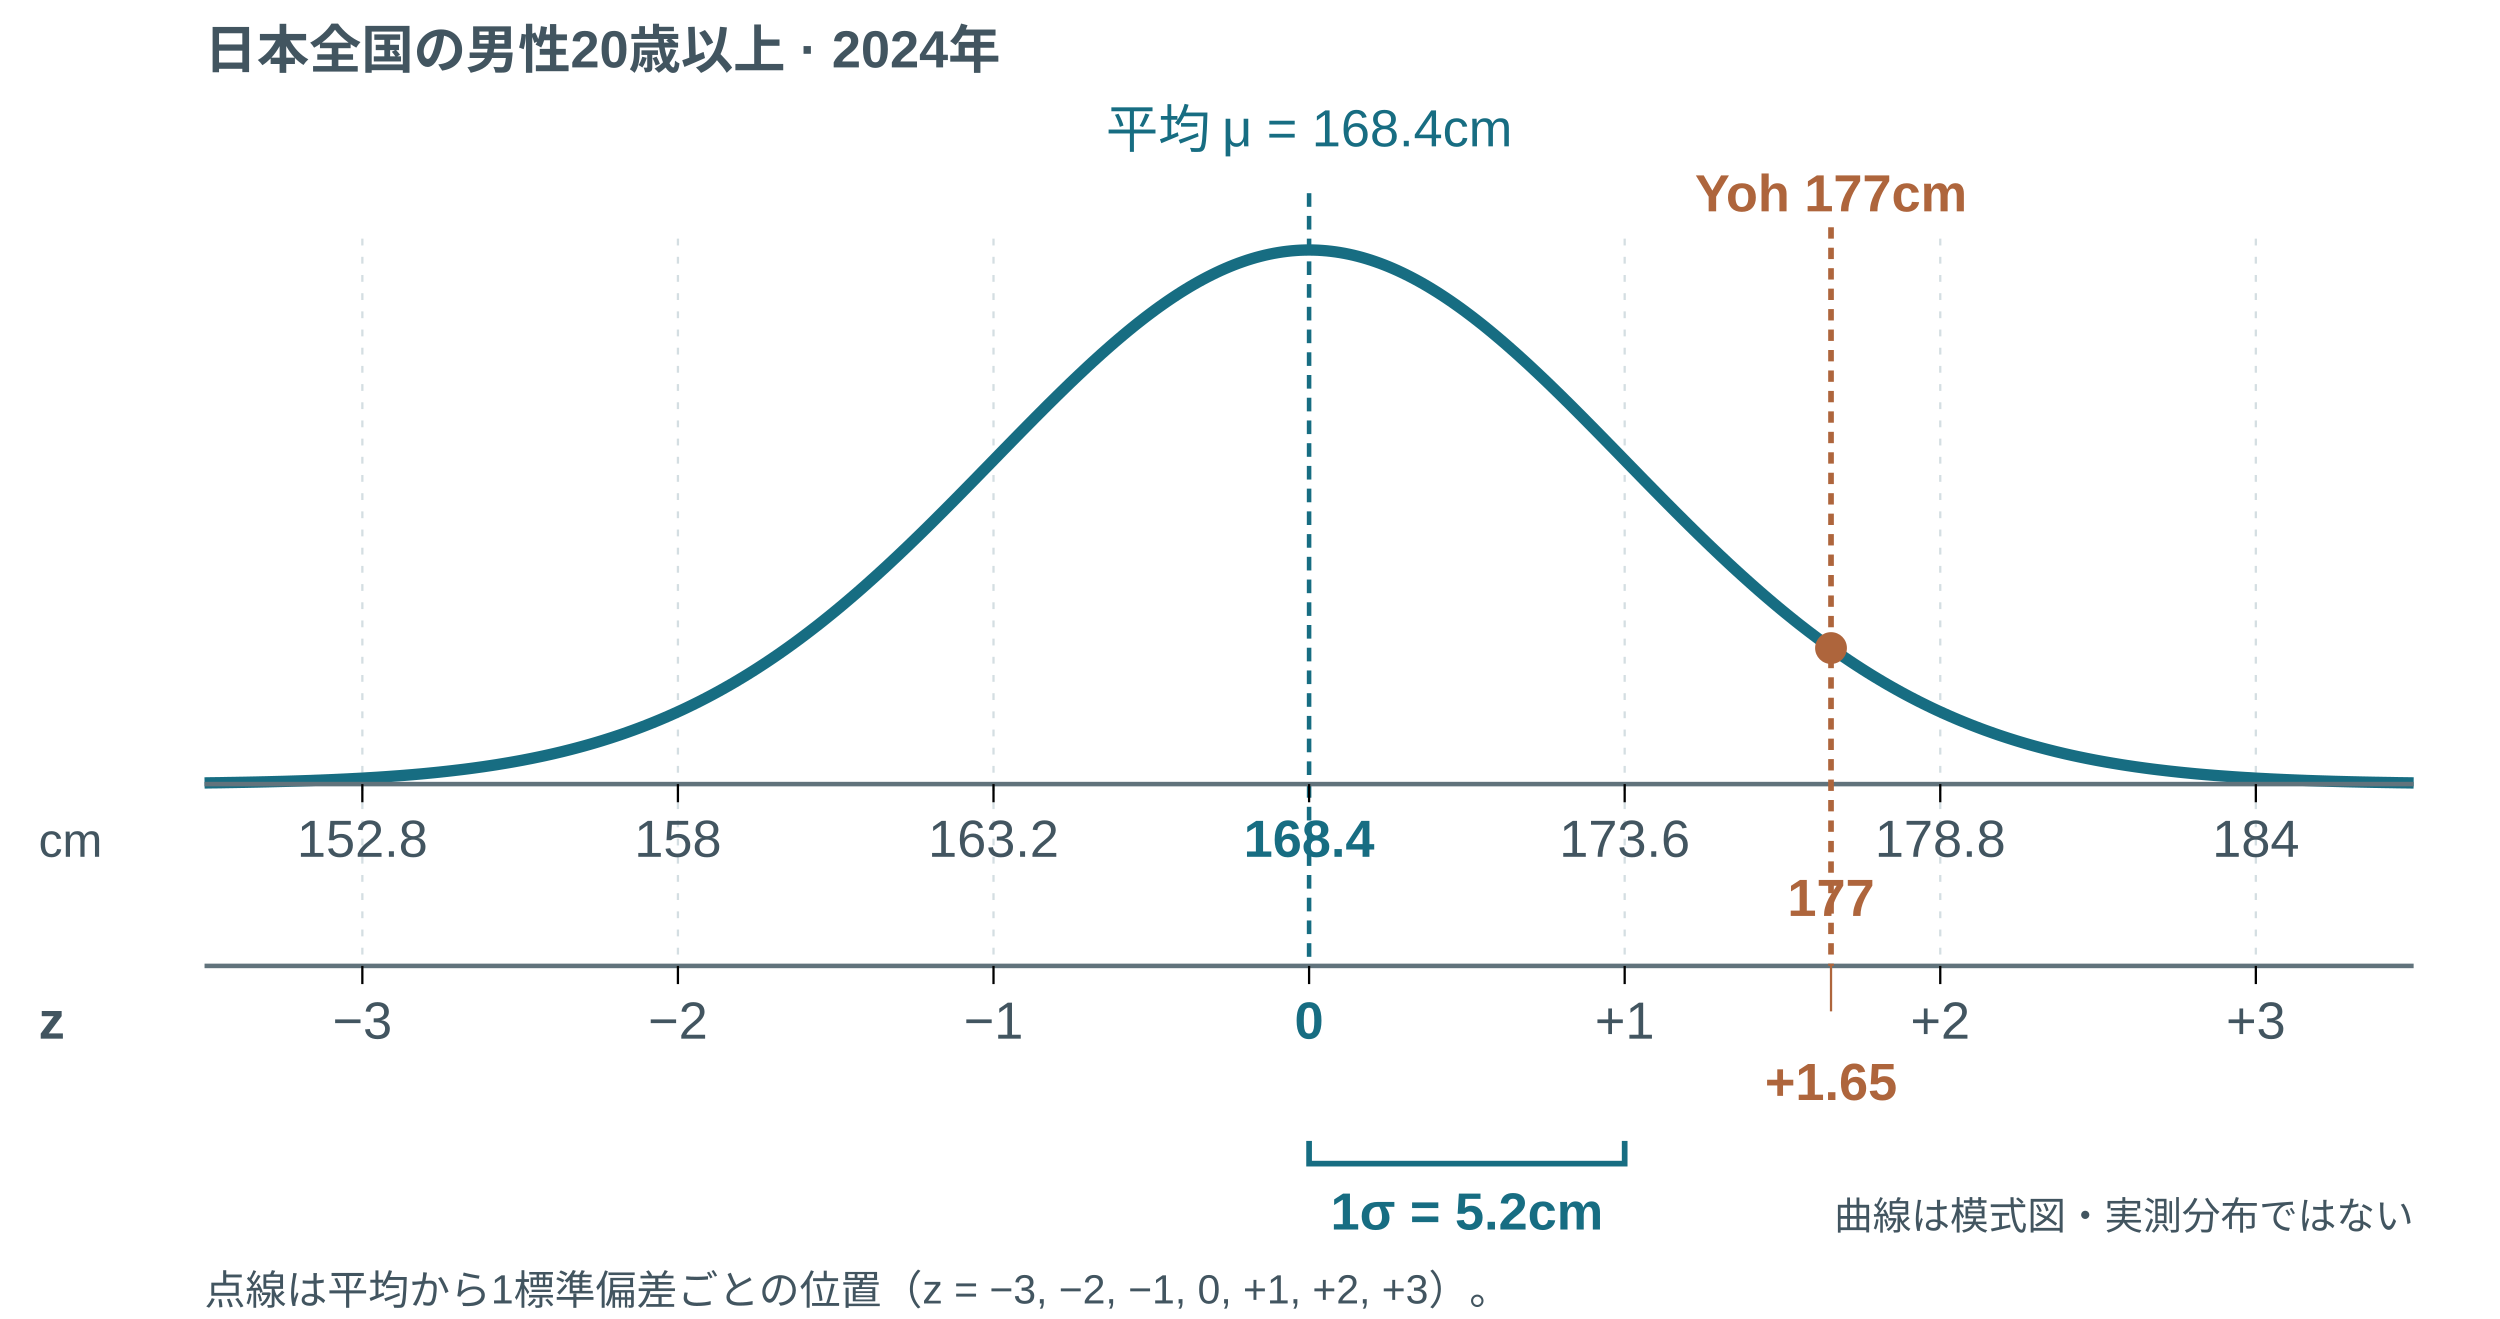
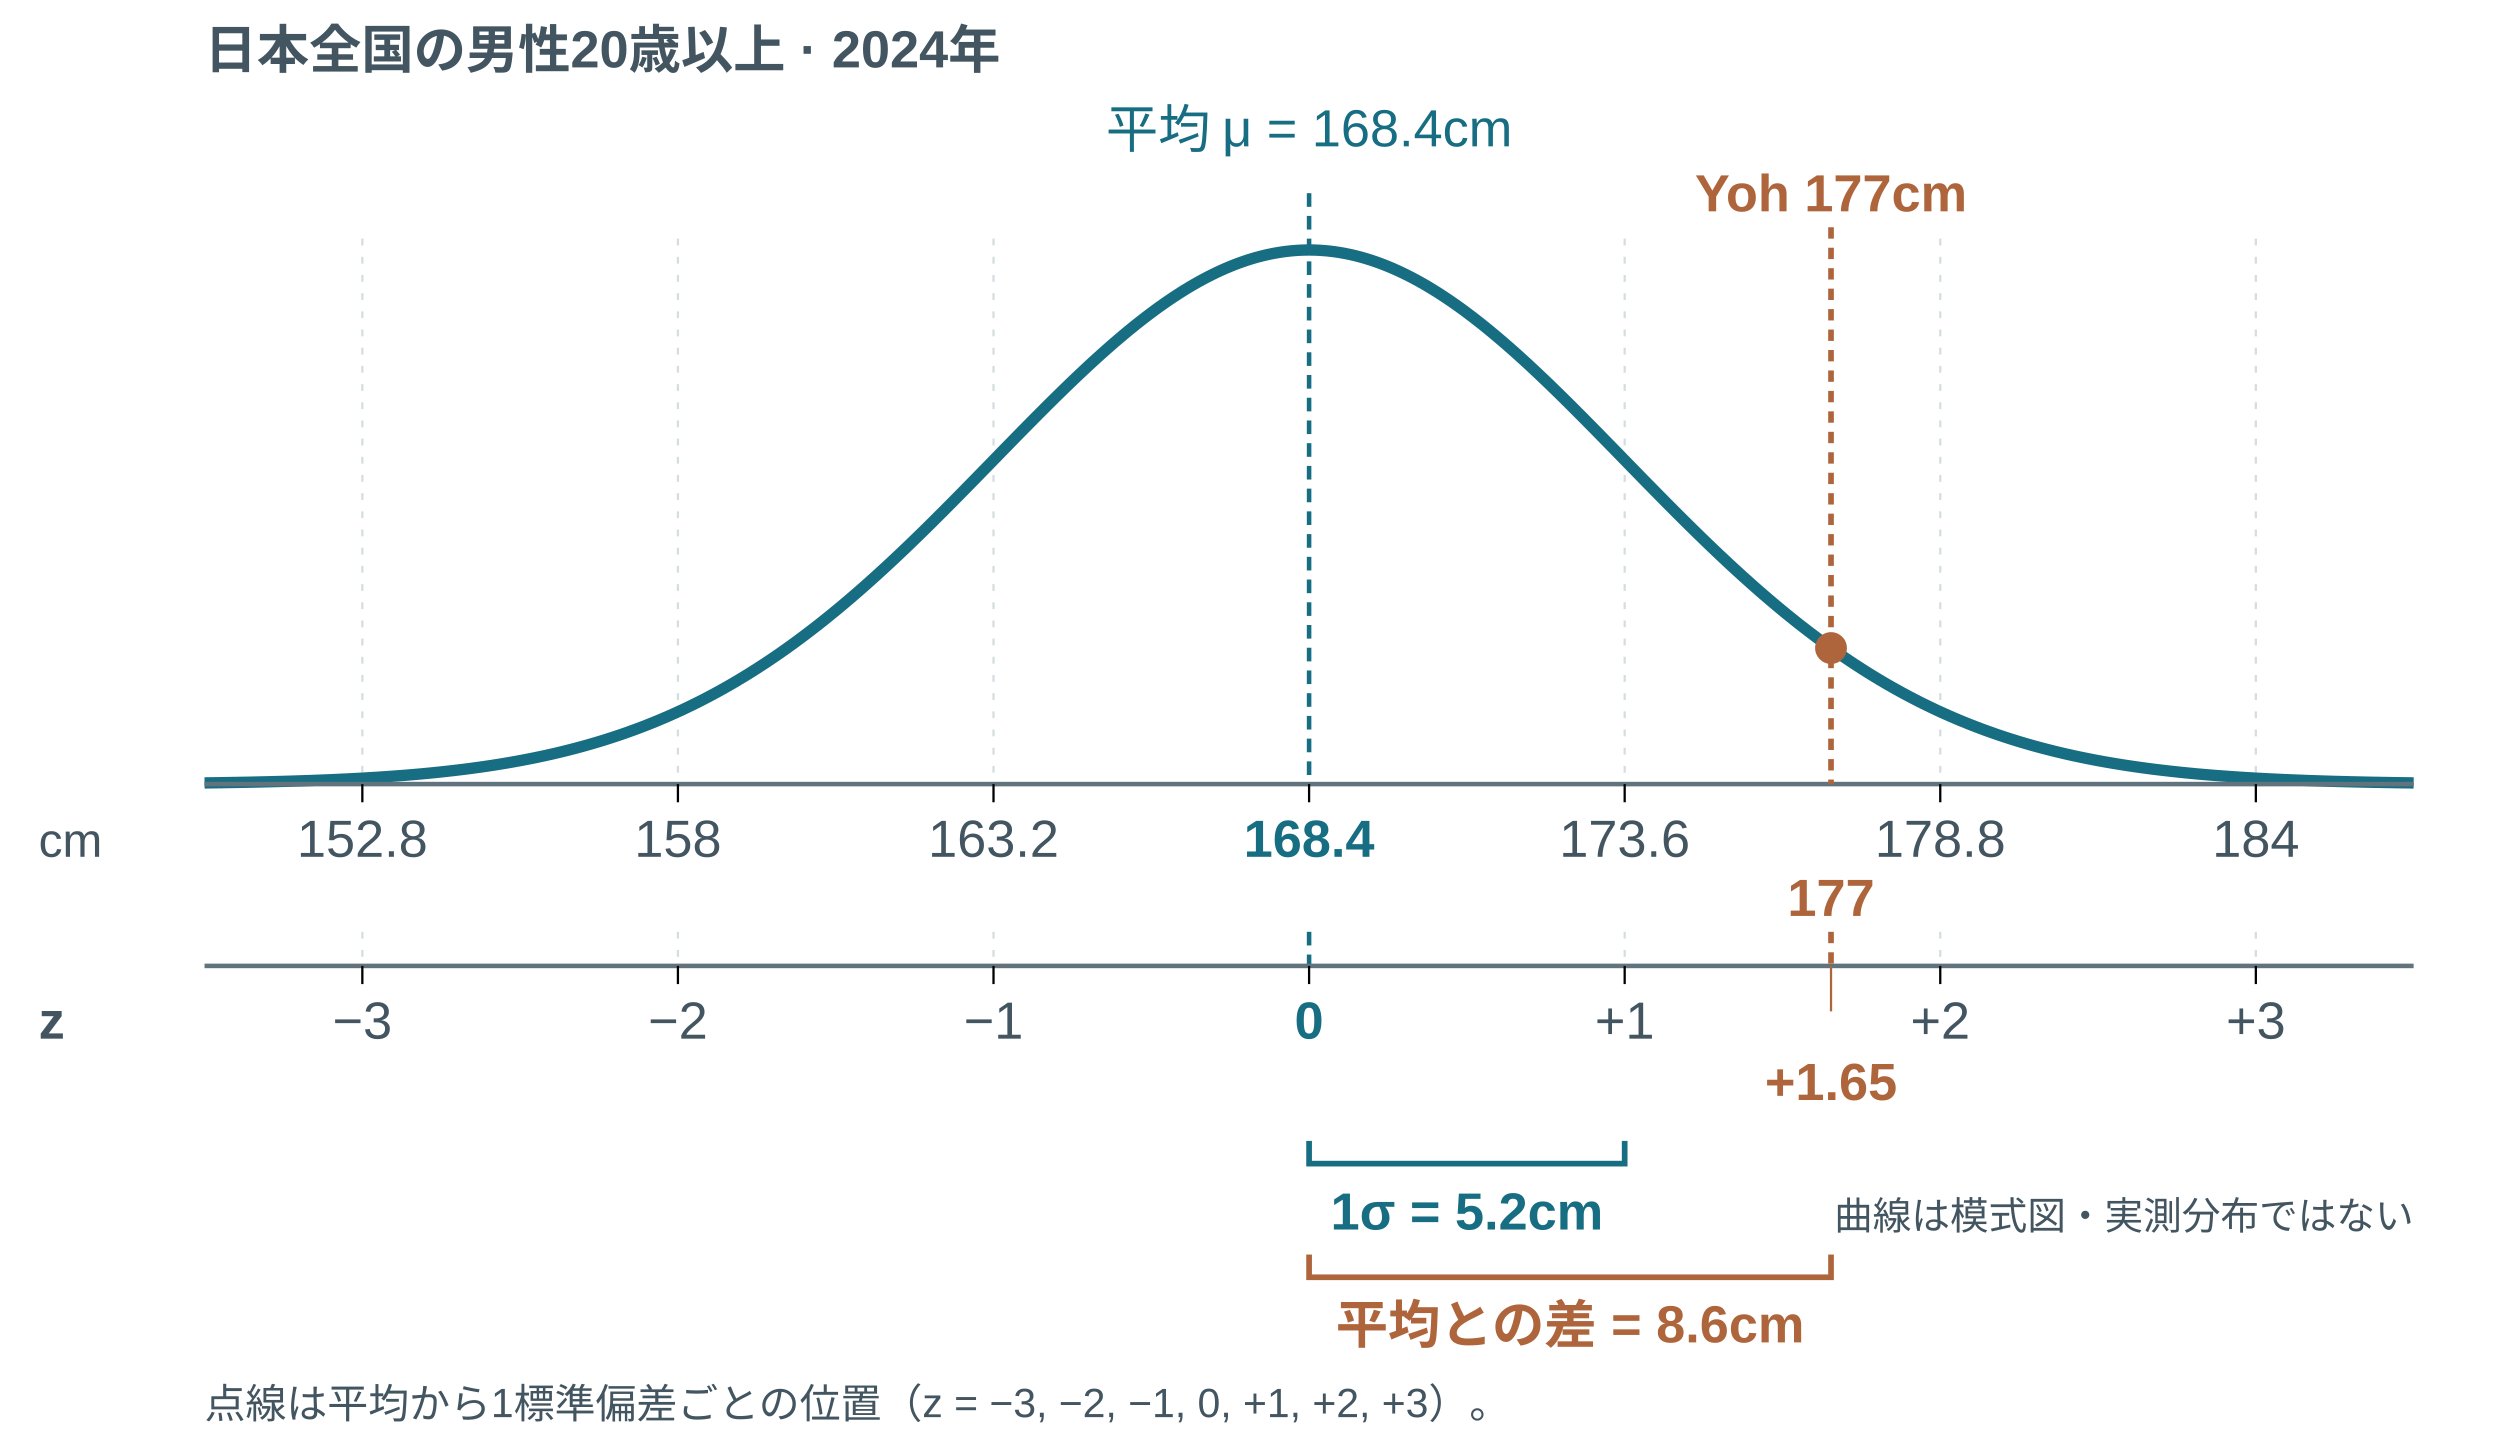
- <svg xmlns="http://www.w3.org/2000/svg" viewBox="0 0 1100 580" role="img" aria-labelledby="title desc">
+ <svg xmlns="http://www.w3.org/2000/svg" viewBox="0 0 1100 630" role="img" aria-labelledby="title desc">
  <g font-family="Arial,Hiragino Sans,sans-serif" fill="#425560" font-size="23">
    <text x="90" y="30" font-weight="bold">日本全国の男性20歳以上 · 2024年</text>
    <text x="576" y="65" text-anchor="middle" fill="#176d82">平均 μ = 168.4cm</text>
-     <line x1="159.429" x2="159.429" y1="105" y2="425" stroke="#d4dee2" stroke-width="1" stroke-dasharray="3 5" />
-     <line x1="298.286" x2="298.286" y1="105" y2="425" stroke="#d4dee2" stroke-width="1" stroke-dasharray="3 5" />
-     <line x1="437.143" x2="437.143" y1="105" y2="425" stroke="#d4dee2" stroke-width="1" stroke-dasharray="3 5" />
-     <line x1="576" x2="576" y1="85" y2="425" stroke="#176d82" stroke-width="2" stroke-dasharray="6 4" />
-     <line x1="714.857" x2="714.857" y1="105" y2="425" stroke="#d4dee2" stroke-width="1" stroke-dasharray="3 5" />
-     <line x1="853.714" x2="853.714" y1="105" y2="425" stroke="#d4dee2" stroke-width="1" stroke-dasharray="3 5" />
-     <line x1="992.571" x2="992.571" y1="105" y2="425" stroke="#d4dee2" stroke-width="1" stroke-dasharray="3 5" />
+     <g stroke="#d4dee2" stroke-width="1" stroke-dasharray="3 5">
+       <line x1="159.429" x2="159.429" y1="105" y2="345" />
+       <line x1="159.429" x2="159.429" y1="410" y2="425" />
+     </g>
+     <g stroke="#d4dee2" stroke-width="1" stroke-dasharray="3 5">
+       <line x1="298.286" x2="298.286" y1="105" y2="345" />
+       <line x1="298.286" x2="298.286" y1="410" y2="425" />
+     </g>
+     <g stroke="#d4dee2" stroke-width="1" stroke-dasharray="3 5">
+       <line x1="437.143" x2="437.143" y1="105" y2="345" />
+       <line x1="437.143" x2="437.143" y1="410" y2="425" />
+     </g>
+     <g stroke="#176d82" stroke-width="2" stroke-dasharray="6 4">
+       <line x1="576" x2="576" y1="85" y2="345" />
+       <line x1="576" x2="576" y1="410" y2="425" />
+     </g>
+     <g stroke="#d4dee2" stroke-width="1" stroke-dasharray="3 5">
+       <line x1="714.857" x2="714.857" y1="105" y2="345" />
+       <line x1="714.857" x2="714.857" y1="410" y2="425" />
+     </g>
+     <g stroke="#d4dee2" stroke-width="1" stroke-dasharray="3 5">
+       <line x1="853.714" x2="853.714" y1="105" y2="345" />
+       <line x1="853.714" x2="853.714" y1="410" y2="425" />
+     </g>
+     <g stroke="#d4dee2" stroke-width="1" stroke-dasharray="3 5">
+       <line x1="992.571" x2="992.571" y1="105" y2="345" />
+       <line x1="992.571" x2="992.571" y1="410" y2="425" />
+     </g>
    <path d="M90.00,344.49 L91.94,344.46 L93.89,344.43 L95.83,344.41 L97.78,344.38 L99.72,344.34 L101.66,344.31 L103.61,344.28 L105.55,344.24 L107.50,344.21 L109.44,344.17 L111.38,344.13 L113.33,344.09 L115.27,344.04 L117.22,344.00 L119.16,343.95 L121.10,343.90 L123.05,343.85 L124.99,343.80 L126.94,343.74 L128.88,343.68 L130.82,343.62 L132.77,343.56 L134.71,343.49 L136.66,343.43 L138.60,343.35 L140.54,343.28 L142.49,343.20 L144.43,343.12 L146.38,343.04 L148.32,342.95 L150.26,342.86 L152.21,342.77 L154.15,342.67 L156.10,342.57 L158.04,342.47 L159.98,342.36 L161.93,342.24 L163.87,342.13 L165.82,342.01 L167.76,341.88 L169.70,341.75 L171.65,341.61 L173.59,341.47 L175.54,341.33 L177.48,341.18 L179.42,341.02 L181.37,340.86 L183.31,340.69 L185.26,340.52 L187.20,340.34 L189.14,340.15 L191.09,339.96 L193.03,339.76 L194.98,339.55 L196.92,339.34 L198.86,339.12 L200.81,338.89 L202.75,338.66 L204.70,338.42 L206.64,338.17 L208.58,337.91 L210.53,337.64 L212.47,337.37 L214.42,337.08 L216.36,336.79 L218.30,336.49 L220.25,336.17 L222.19,335.85 L224.14,335.52 L226.08,335.18 L228.02,334.83 L229.97,334.47 L231.91,334.09 L233.86,333.71 L235.80,333.31 L237.74,332.91 L239.69,332.49 L241.63,332.06 L243.58,331.62 L245.52,331.16 L247.46,330.70 L249.41,330.21 L251.35,329.72 L253.30,329.21 L255.24,328.69 L257.18,328.16 L259.13,327.61 L261.07,327.05 L263.02,326.47 L264.96,325.88 L266.90,325.27 L268.85,324.65 L270.79,324.01 L272.74,323.36 L274.68,322.69 L276.62,322.00 L278.57,321.30 L280.51,320.58 L282.46,319.84 L284.40,319.09 L286.34,318.32 L288.29,317.53 L290.23,316.73 L292.18,315.90 L294.12,315.06 L296.06,314.20 L298.01,313.32 L299.95,312.43 L301.90,311.51 L303.84,310.57 L305.78,309.62 L307.73,308.65 L309.67,307.65 L311.62,306.64 L313.56,305.61 L315.50,304.56 L317.45,303.48 L319.39,302.39 L321.34,301.28 L323.28,300.15 L325.22,298.99 L327.17,297.82 L329.11,296.63 L331.06,295.41 L333.00,294.18 L334.94,292.92 L336.89,291.65 L338.83,290.35 L340.78,289.03 L342.72,287.70 L344.66,286.34 L346.61,284.96 L348.55,283.56 L350.50,282.14 L352.44,280.70 L354.38,279.24 L356.33,277.76 L358.27,276.26 L360.22,274.75 L362.16,273.21 L364.10,271.65 L366.05,270.07 L367.99,268.48 L369.94,266.86 L371.88,265.23 L373.82,263.58 L375.77,261.91 L377.71,260.23 L379.66,258.52 L381.60,256.80 L383.54,255.06 L385.49,253.31 L387.43,251.54 L389.38,249.76 L391.32,247.96 L393.26,246.14 L395.21,244.32 L397.15,242.47 L399.10,240.62 L401.04,238.75 L402.98,236.87 L404.93,234.98 L406.87,233.08 L408.82,231.16 L410.76,229.24 L412.70,227.30 L414.65,225.36 L416.59,223.41 L418.54,221.45 L420.48,219.49 L422.42,217.52 L424.37,215.54 L426.31,213.56 L428.26,211.58 L430.20,209.59 L432.14,207.59 L434.09,205.60 L436.03,203.61 L437.98,201.61 L439.92,199.61 L441.86,197.62 L443.81,195.63 L445.75,193.64 L447.70,191.65 L449.64,189.67 L451.58,187.70 L453.53,185.73 L455.47,183.76 L457.42,181.81 L459.36,179.86 L461.30,177.92 L463.25,176.00 L465.19,174.08 L467.14,172.18 L469.08,170.29 L471.02,168.41 L472.97,166.55 L474.91,164.71 L476.86,162.88 L478.80,161.06 L480.74,159.27 L482.69,157.50 L484.63,155.74 L486.58,154.01 L488.52,152.30 L490.46,150.61 L492.41,148.95 L494.35,147.31 L496.30,145.69 L498.24,144.10 L500.18,142.54 L502.13,141.01 L504.07,139.50 L506.02,138.03 L507.96,136.58 L509.90,135.17 L511.85,133.79 L513.79,132.44 L515.74,131.12 L517.68,129.84 L519.62,128.59 L521.57,127.38 L523.51,126.20 L525.46,125.06 L527.40,123.96 L529.34,122.90 L531.29,121.87 L533.23,120.89 L535.18,119.94 L537.12,119.03 L539.06,118.17 L541.01,117.34 L542.95,116.56 L544.90,115.82 L546.84,115.13 L548.78,114.47 L550.73,113.86 L552.67,113.29 L554.62,112.77 L556.56,112.29 L558.50,111.86 L560.45,111.47 L562.39,111.13 L564.34,110.83 L566.28,110.58 L568.22,110.37 L570.17,110.21 L572.11,110.09 L574.06,110.02 L576.00,110.00 L577.94,110.02 L579.89,110.09 L581.83,110.21 L583.78,110.37 L585.72,110.58 L587.66,110.83 L589.61,111.13 L591.55,111.47 L593.50,111.86 L595.44,112.29 L597.38,112.77 L599.33,113.29 L601.27,113.86 L603.22,114.47 L605.16,115.13 L607.10,115.82 L609.05,116.56 L610.99,117.34 L612.94,118.17 L614.88,119.03 L616.82,119.94 L618.77,120.89 L620.71,121.87 L622.66,122.90 L624.60,123.96 L626.54,125.06 L628.49,126.20 L630.43,127.38 L632.38,128.59 L634.32,129.84 L636.26,131.12 L638.21,132.44 L640.15,133.79 L642.10,135.17 L644.04,136.58 L645.98,138.03 L647.93,139.50 L649.87,141.01 L651.82,142.54 L653.76,144.10 L655.70,145.69 L657.65,147.31 L659.59,148.95 L661.54,150.61 L663.48,152.30 L665.42,154.01 L667.37,155.74 L669.31,157.50 L671.26,159.27 L673.20,161.06 L675.14,162.88 L677.09,164.71 L679.03,166.55 L680.98,168.41 L682.92,170.29 L684.86,172.18 L686.81,174.08 L688.75,176.00 L690.70,177.92 L692.64,179.86 L694.58,181.81 L696.53,183.76 L698.47,185.73 L700.42,187.70 L702.36,189.67 L704.30,191.65 L706.25,193.64 L708.19,195.63 L710.14,197.62 L712.08,199.61 L714.02,201.61 L715.97,203.61 L717.91,205.60 L719.86,207.59 L721.80,209.59 L723.74,211.58 L725.69,213.56 L727.63,215.54 L729.58,217.52 L731.52,219.49 L733.46,221.45 L735.41,223.41 L737.35,225.36 L739.30,227.30 L741.24,229.24 L743.18,231.16 L745.13,233.08 L747.07,234.98 L749.02,236.87 L750.96,238.75 L752.90,240.62 L754.85,242.47 L756.79,244.32 L758.74,246.14 L760.68,247.96 L762.62,249.76 L764.57,251.54 L766.51,253.31 L768.46,255.06 L770.40,256.80 L772.34,258.52 L774.29,260.23 L776.23,261.91 L778.18,263.58 L780.12,265.23 L782.06,266.86 L784.01,268.48 L785.95,270.07 L787.90,271.65 L789.84,273.21 L791.78,274.75 L793.73,276.26 L795.67,277.76 L797.62,279.24 L799.56,280.70 L801.50,282.14 L803.45,283.56 L805.39,284.96 L807.34,286.34 L809.28,287.70 L811.22,289.03 L813.17,290.35 L815.11,291.65 L817.06,292.92 L819.00,294.18 L820.94,295.41 L822.89,296.63 L824.83,297.82 L826.78,298.99 L828.72,300.15 L830.66,301.28 L832.61,302.39 L834.55,303.48 L836.50,304.56 L838.44,305.61 L840.38,306.64 L842.33,307.65 L844.27,308.65 L846.22,309.62 L848.16,310.57 L850.10,311.51 L852.05,312.43 L853.99,313.32 L855.94,314.20 L857.88,315.06 L859.82,315.90 L861.77,316.73 L863.71,317.53 L865.66,318.32 L867.60,319.09 L869.54,319.84 L871.49,320.58 L873.43,321.30 L875.38,322.00 L877.32,322.69 L879.26,323.36 L881.21,324.01 L883.15,324.65 L885.10,325.27 L887.04,325.88 L888.98,326.47 L890.93,327.05 L892.87,327.61 L894.82,328.16 L896.76,328.69 L898.70,329.21 L900.65,329.72 L902.59,330.21 L904.54,330.70 L906.48,331.16 L908.42,331.62 L910.37,332.06 L912.31,332.49 L914.26,332.91 L916.20,333.31 L918.14,333.71 L920.09,334.09 L922.03,334.47 L923.98,334.83 L925.92,335.18 L927.86,335.52 L929.81,335.85 L931.75,336.17 L933.70,336.49 L935.64,336.79 L937.58,337.08 L939.53,337.37 L941.47,337.64 L943.42,337.91 L945.36,338.17 L947.30,338.42 L949.25,338.66 L951.19,338.89 L953.14,339.12 L955.08,339.34 L957.02,339.55 L958.97,339.76 L960.91,339.96 L962.86,340.15 L964.80,340.34 L966.74,340.52 L968.69,340.69 L970.63,340.86 L972.58,341.02 L974.52,341.18 L976.46,341.33 L978.41,341.47 L980.35,341.61 L982.30,341.75 L984.24,341.88 L986.18,342.01 L988.13,342.13 L990.07,342.24 L992.02,342.36 L993.96,342.47 L995.90,342.57 L997.85,342.67 L999.79,342.77 L1001.74,342.86 L1003.68,342.95 L1005.62,343.04 L1007.57,343.12 L1009.51,343.20 L1011.46,343.28 L1013.40,343.35 L1015.34,343.43 L1017.29,343.49 L1019.23,343.56 L1021.18,343.62 L1023.12,343.68 L1025.06,343.74 L1027.01,343.80 L1028.95,343.85 L1030.90,343.90 L1032.84,343.95 L1034.78,344.00 L1036.73,344.04 L1038.67,344.09 L1040.62,344.13 L1042.56,344.17 L1044.50,344.21 L1046.45,344.24 L1048.39,344.28 L1050.34,344.31 L1052.28,344.34 L1054.22,344.38 L1056.17,344.41 L1058.11,344.43 L1060.06,344.46 L1062.00,344.49" fill="none" stroke="#176d82" stroke-width="5" />
    <path d="M90,345H1062M90,425H1062" fill="none" stroke="#61737c" stroke-width="2" />
    <text x="17" y="377" font-size="21">cm</text>
    <text x="17" y="457" font-weight="bold">z</text>
    <g fill="#425560" font-weight="normal">
      <path d="M159.429,345v8M159.429,425v8" stroke="currentColor" />
      <text x="159.429" y="377" text-anchor="middle">152.8</text>
      <text x="159.429" y="457" text-anchor="middle">−3</text>
    </g>
    <g fill="#425560" font-weight="normal">
      <path d="M298.286,345v8M298.286,425v8" stroke="currentColor" />
      <text x="298.286" y="377" text-anchor="middle">158</text>
      <text x="298.286" y="457" text-anchor="middle">−2</text>
    </g>
    <g fill="#425560" font-weight="normal">
      <path d="M437.143,345v8M437.143,425v8" stroke="currentColor" />
      <text x="437.143" y="377" text-anchor="middle">163.2</text>
      <text x="437.143" y="457" text-anchor="middle">−1</text>
    </g>
    <g fill="#176d82" font-weight="bold">
      <path d="M576,345v8M576,425v8" stroke="currentColor" />
      <text x="576" y="377" text-anchor="middle">168.4</text>
      <text x="576" y="457" text-anchor="middle">0</text>
    </g>
    <g fill="#425560" font-weight="normal">
      <path d="M714.857,345v8M714.857,425v8" stroke="currentColor" />
      <text x="714.857" y="377" text-anchor="middle">173.6</text>
      <text x="714.857" y="457" text-anchor="middle">+1</text>
    </g>
    <g fill="#425560" font-weight="normal">
      <path d="M853.714,345v8M853.714,425v8" stroke="currentColor" />
      <text x="853.714" y="377" text-anchor="middle">178.8</text>
      <text x="853.714" y="457" text-anchor="middle">+2</text>
    </g>
    <g fill="#425560" font-weight="normal">
      <path d="M992.571,345v8M992.571,425v8" stroke="currentColor" />
      <text x="992.571" y="377" text-anchor="middle">184</text>
      <text x="992.571" y="457" text-anchor="middle">+3</text>
    </g>
    <g fill="#ae653c">
-       <line x1="805.648" x2="805.648" y1="100" y2="425" stroke="#ae653c" stroke-width="2.5" stroke-dasharray="5 4" />
+       <g stroke="#ae653c" stroke-width="2.5" stroke-dasharray="5 4">
+         <line x1="805.648" x2="805.648" y1="100" y2="345" />
+         <line x1="805.648" x2="805.648" y1="410" y2="425" />
+       </g>
      <circle cx="805.648" cy="285.142" r="7" />
      <text x="805.648" y="93" text-anchor="middle" font-weight="bold">Yoh 177cm</text>
      <text x="805.648" y="403" text-anchor="middle" font-weight="bold">177</text>
      <path d="M805.648,425v20" stroke="#ae653c" />
      <text x="805.648" y="484" text-anchor="middle" font-weight="bold">+1.65</text>
    </g>
    <path d="M576,502v10H714.857v-10" fill="none" stroke="#176d82" stroke-width="2.5" />
    <text x="645.429" y="541" text-anchor="middle" fill="#176d82" font-weight="bold">1σ = 5.2cm</text>
-     <text x="90" y="574" font-size="18">点線は平均から1標準偏差ごとの位置（z = −3, −2, −1, 0, +1, +2, +3）。</text>
+     <path data-distance-cm="8.6" d="M576,552v10H805.648v-10" fill="none" stroke="#ae653c" stroke-width="2.5" />
+     <text x="690.824" y="591" text-anchor="middle" fill="#ae653c" font-weight="bold">平均との差 = 8.6cm</text>
+     <text x="90" y="624" font-size="18">点線は平均から1標準偏差ごとの位置（z = −3, −2, −1, 0, +1, +2, +3）。</text>
    <text x="1062" y="541" text-anchor="end" font-size="17">曲線は模式図・実測分布ではない</text>
  </g>
</svg>
